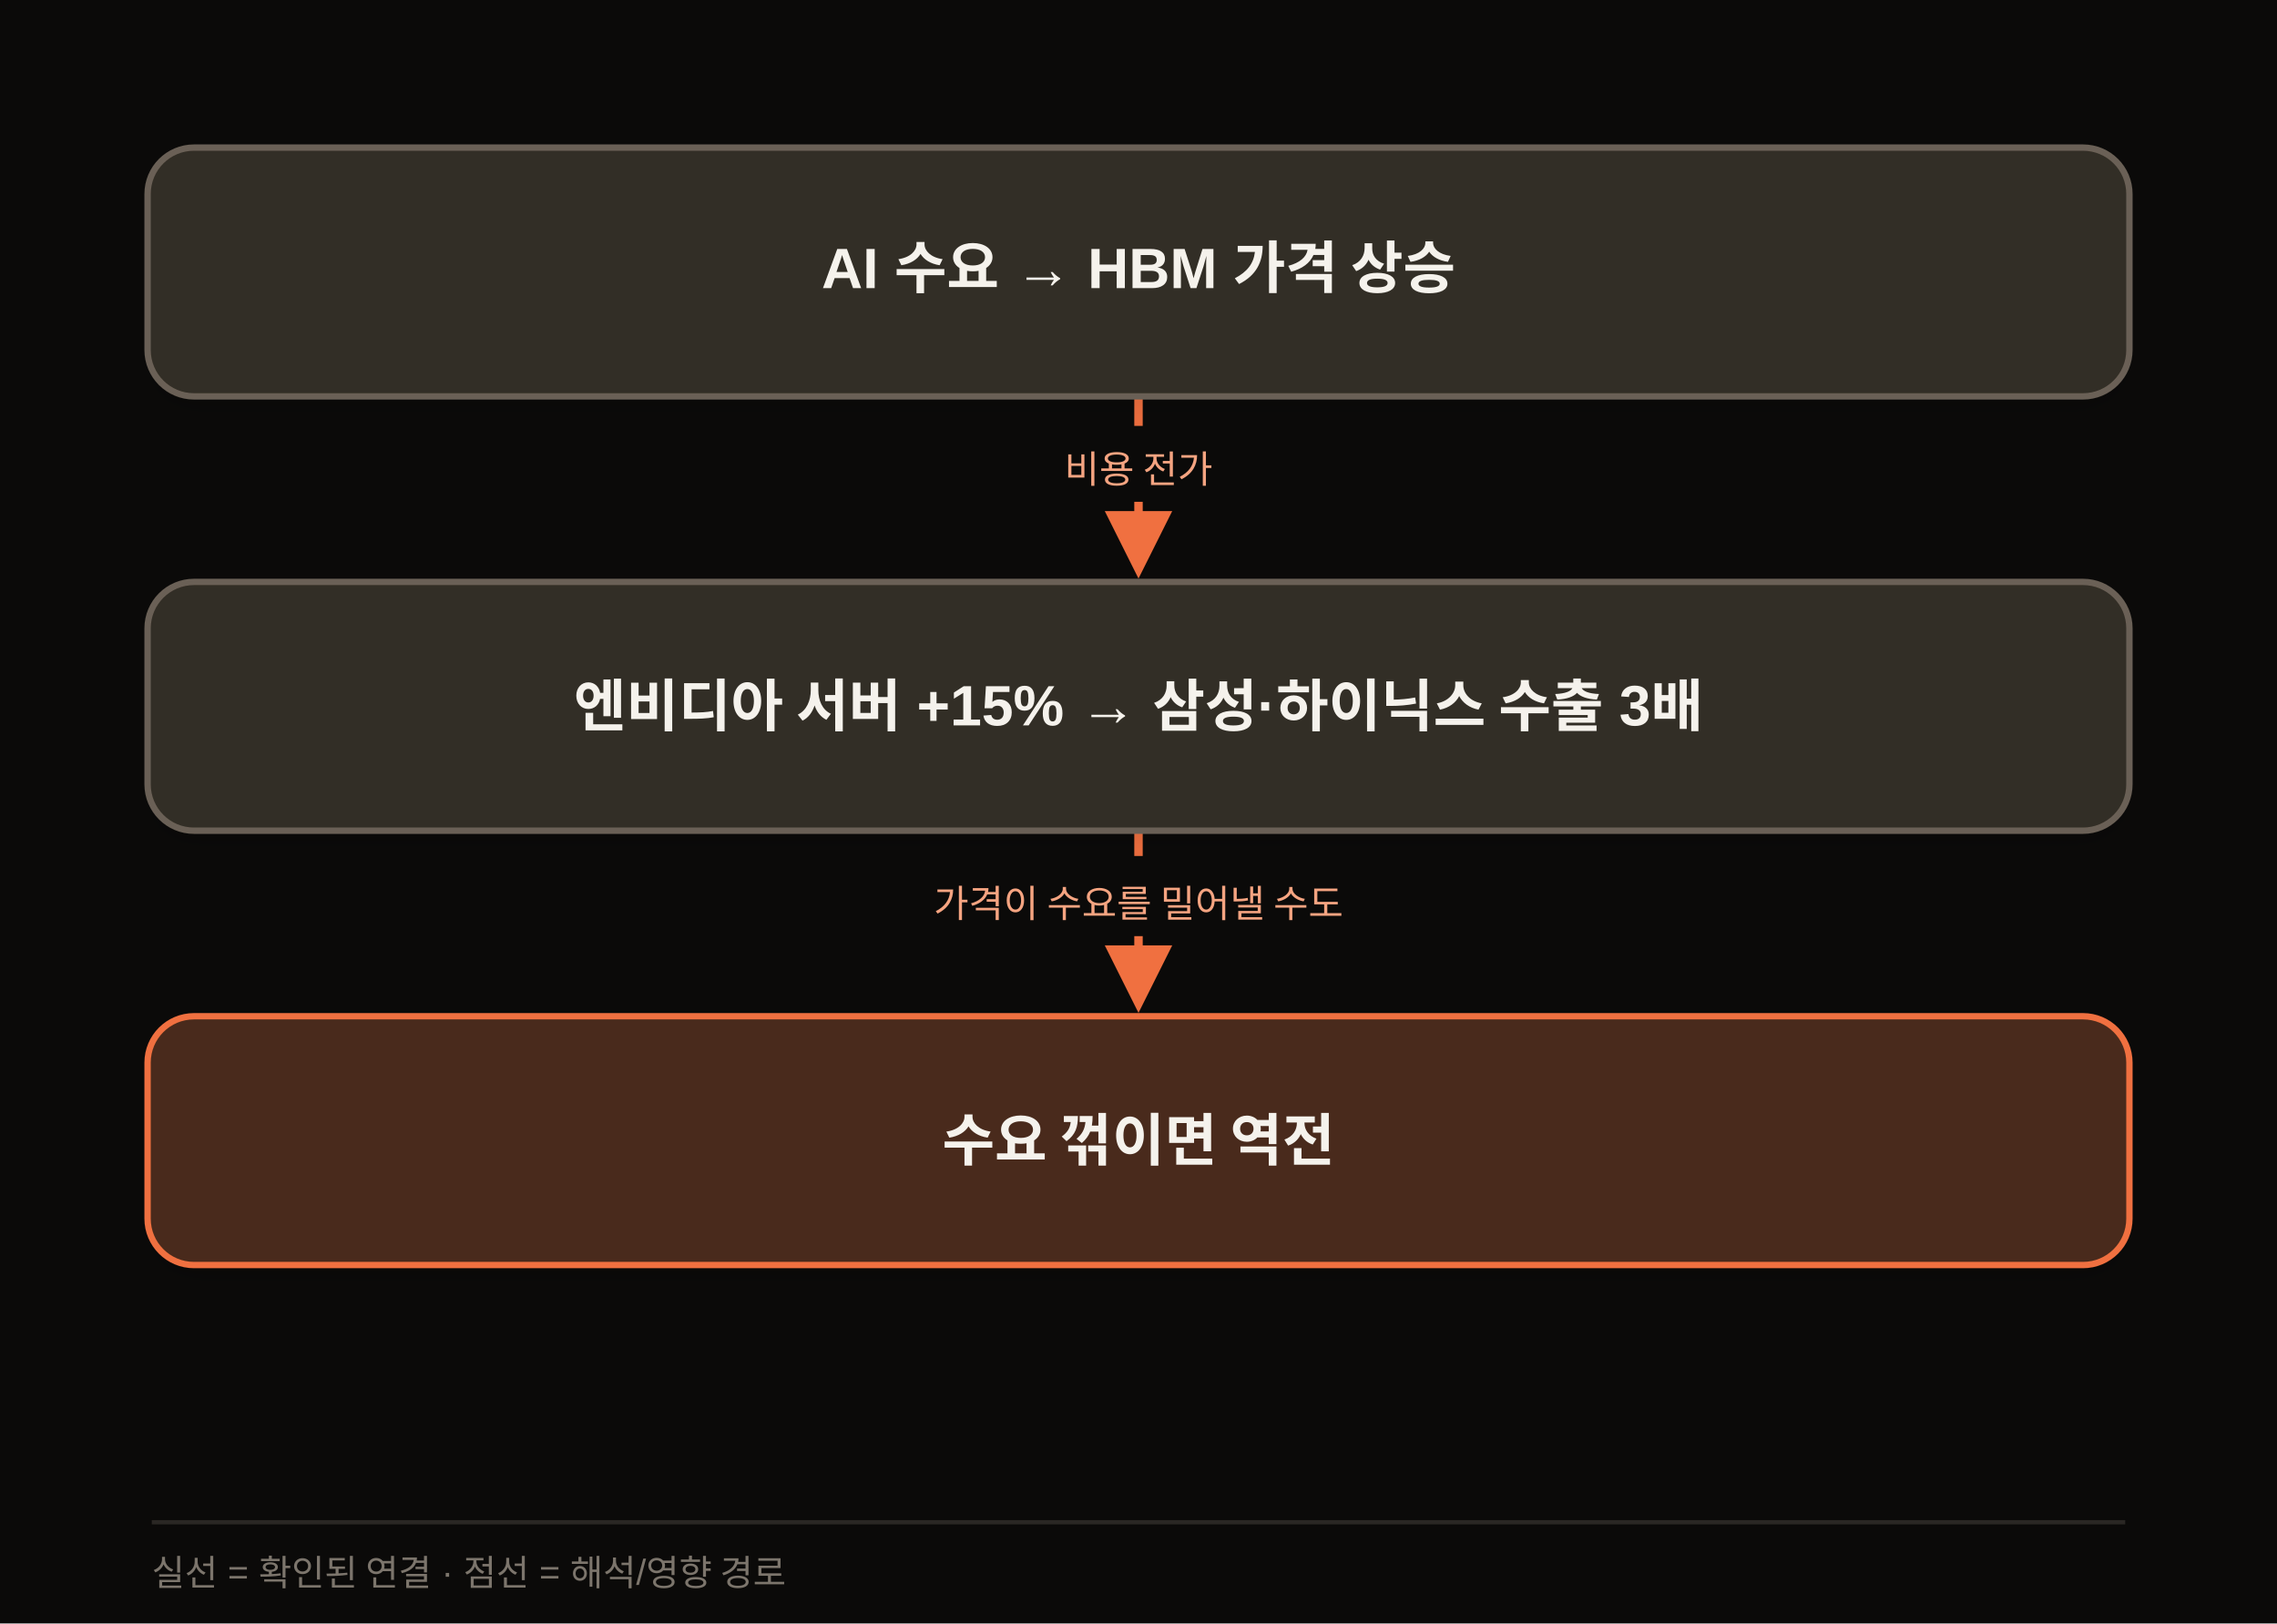
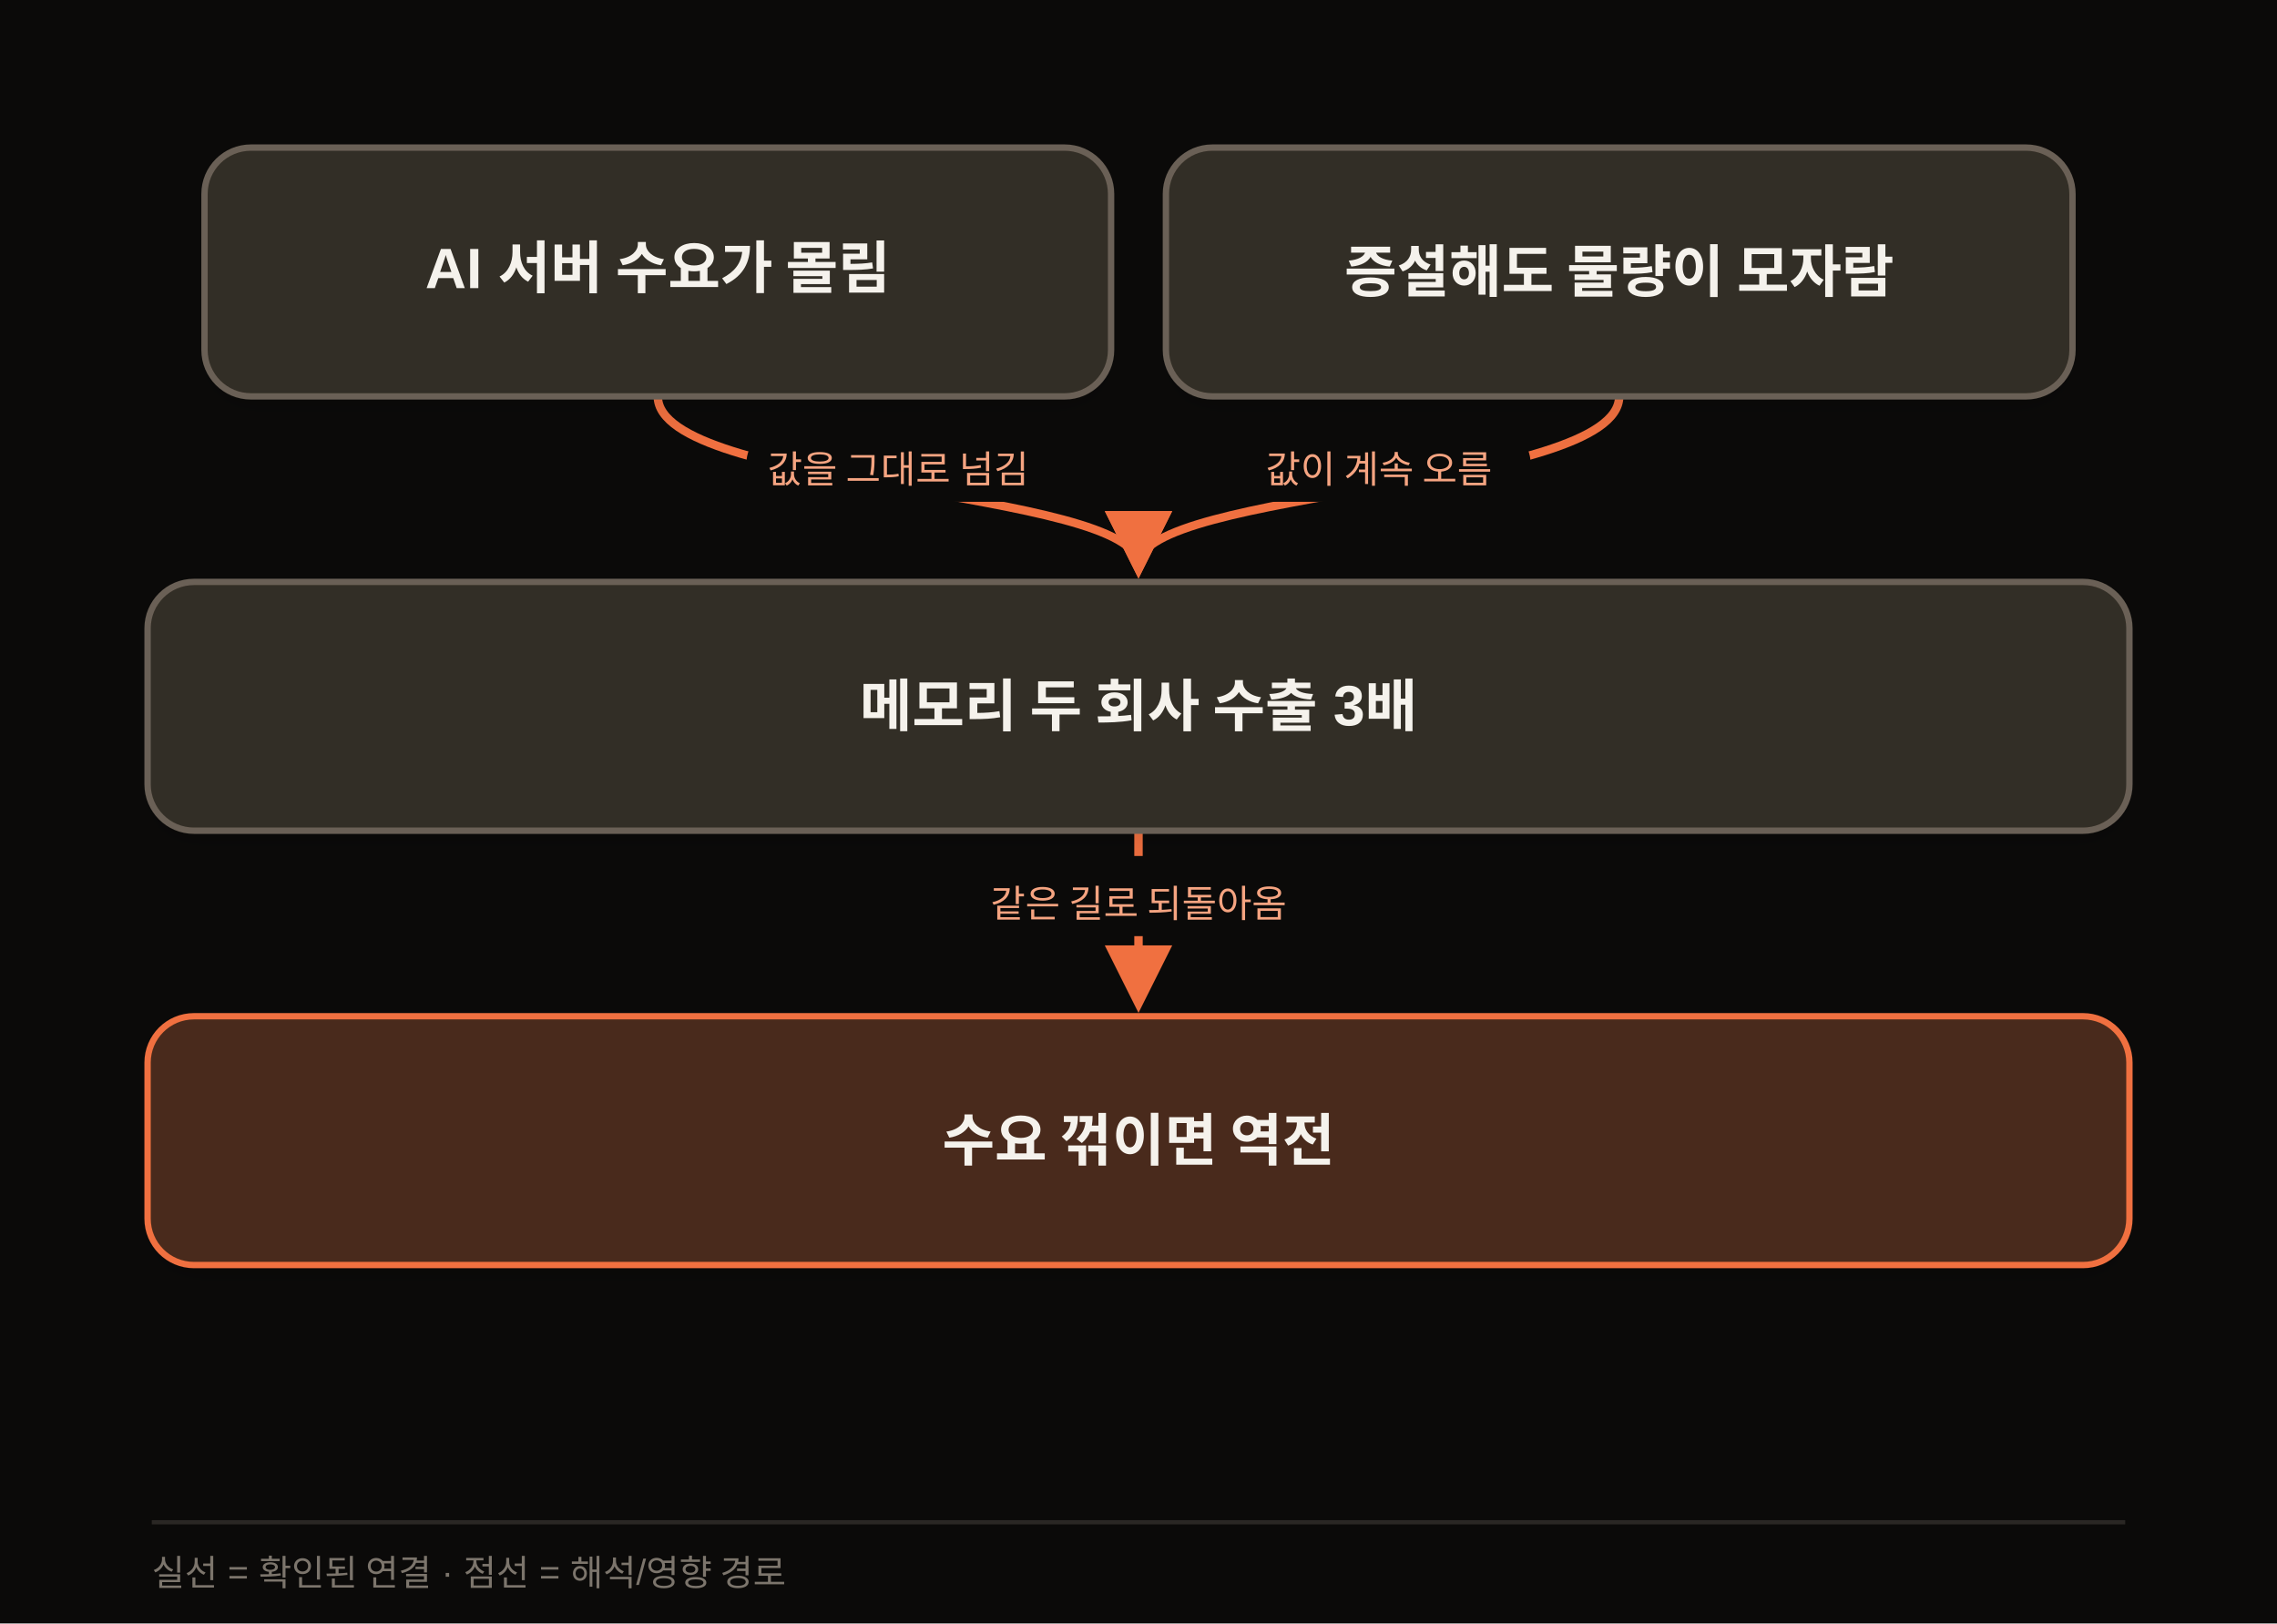
<svg xmlns="http://www.w3.org/2000/svg" width="1080" height="770" viewBox="0 0 1080 770" class="morning-diagram" data-motion-orientation="LR" data-motion-steps="5">
  <defs>
    <filter id="shadow" x="-20%" y="-20%" width="140%" height="160%">
      <feDropShadow dx="0" dy="6" stdDeviation="8" flood-color="#111111" flood-opacity=".09" />
    </filter>
    <marker id="arrow" viewBox="0 0 10 10" refX="8" refY="5" markerWidth="8" markerHeight="8" orient="auto-start-reverse">
      <path d="M 0 0 L 10 5 L 0 10 z" fill="#F07040" />
    </marker>
  </defs>
  <rect width="1080" height="770" fill="#0B0A09" />
-   <g class="motion-step motion-edge" data-motion-step="1" style="--motion-delay:680ms">
-     <path d="M 540.0 188.0 C 540.0 232.0, 540.0 232.0, 540.0 268.0" fill="none" stroke="#F07040" stroke-width="4" marker-end="url(#arrow)" />
-     <rect x="468.0" y="202.0" width="144" height="36" rx="18" fill="#0B0A09" />
-     <text x="540.0" y="229.0" text-anchor="middle" font-family="Apple SD Gothic Neo,Malgun Gothic,Arial,sans-serif" font-size="18" fill="#F5A481">비용 전가</text>
+   <g class="motion-step motion-edge" data-motion-step="1" style="--motion-delay:1360ms">
+     <path d="M 312.0 188.0 C 312.0 232.0, 540.0 232.0, 540.0 268.0" fill="none" stroke="#F07040" stroke-width="4" marker-end="url(#arrow)" />
+     <rect x="354.0" y="202.0" width="144" height="36" rx="18" fill="#0B0A09" />
+     <text x="426.0" y="229.0" text-anchor="middle" font-family="Apple SD Gothic Neo,Malgun Gothic,Arial,sans-serif" font-size="18" fill="#F5A481">값을 그대로 넘김</text>
  </g>
-   <g class="motion-step motion-edge" data-motion-step="3" style="--motion-delay:2040ms">
+   <g class="motion-step motion-edge" data-motion-step="1" style="--motion-delay:2040ms">
+     <path d="M 768.0 188.0 C 768.0 232.0, 540.0 232.0, 540.0 268.0" fill="none" stroke="#F07040" stroke-width="4" marker-end="url(#arrow)" />
+     <rect x="582.0" y="202.0" width="144" height="36" rx="18" fill="#0B0A09" />
+     <text x="654.0" y="229.0" text-anchor="middle" font-family="Apple SD Gothic Neo,Malgun Gothic,Arial,sans-serif" font-size="18" fill="#F5A481">값이 계속 오름</text>
+   </g>
+   <g class="motion-step motion-edge" data-motion-step="3" style="--motion-delay:3400ms">
    <path d="M 540.0 394.0 C 540.0 438.0, 540.0 438.0, 540.0 474.0" fill="none" stroke="#F07040" stroke-width="4" stroke-dasharray="12 10" marker-end="url(#arrow)" />
    <rect x="468.0" y="408.0" width="144" height="36" rx="18" fill="#0B0A09" />
-     <text x="540.0" y="435.0" text-anchor="middle" font-family="Apple SD Gothic Neo,Malgun Gothic,Arial,sans-serif" font-size="18" fill="#F5A481">가격이 수요를 밀어낼 수도</text>
+     <text x="540.0" y="435.0" text-anchor="middle" font-family="Apple SD Gothic Neo,Malgun Gothic,Arial,sans-serif" font-size="18" fill="#F5A481">같은 길로 되돌아옴</text>
  </g>
  <g class="motion-step motion-node" data-motion-step="0" style="--motion-delay:0ms;--motion-accent-delay:640ms">
-     <rect class="motion-node-shape" x="70.0" y="70.0" width="940.0" height="118.0" rx="22" fill="#332E26" stroke="#6B6156" stroke-width="3" filter="url(#shadow)" />
-     <text x="540.0" y="129.0" text-anchor="middle" dominant-baseline="middle" font-family="Apple SD Gothic Neo,Malgun Gothic,Arial,sans-serif" font-size="27" font-weight="700" fill="#F5F2EC">AI 수요 → HBM 가격 상승</text>
+     <rect class="motion-node-shape" x="97.0" y="70.0" width="430.0" height="118.0" rx="22" fill="#332E26" stroke="#6B6156" stroke-width="3" filter="url(#shadow)" />
+     <text x="312.0" y="129.0" text-anchor="middle" dominant-baseline="middle" font-family="Apple SD Gothic Neo,Malgun Gothic,Arial,sans-serif" font-size="27" font-weight="700" fill="#F5F2EC">AI 서버 수요가 몰림</text>
  </g>
-   <g class="motion-step motion-node" data-motion-step="2" style="--motion-delay:1360ms;--motion-accent-delay:2000ms">
+   <g class="motion-step motion-node" data-motion-step="0" style="--motion-delay:680ms;--motion-accent-delay:1320ms">
+     <rect class="motion-node-shape" x="553.0" y="70.0" width="430.0" height="118.0" rx="22" fill="#332E26" stroke="#6B6156" stroke-width="3" filter="url(#shadow)" />
+     <text x="768.0" y="129.0" text-anchor="middle" dominant-baseline="middle" font-family="Apple SD Gothic Neo,Malgun Gothic,Arial,sans-serif" font-size="27" font-weight="700" fill="#F5F2EC">증설해도 물량이 모자람</text>
+   </g>
+   <g class="motion-step motion-node" data-motion-step="2" style="--motion-delay:2720ms;--motion-accent-delay:3360ms">
    <rect class="motion-node-shape" x="70.0" y="276.0" width="940.0" height="118.0" rx="22" fill="#332E26" stroke="#6B6156" stroke-width="3" filter="url(#shadow)" />
-     <text x="540.0" y="335.0" text-anchor="middle" dominant-baseline="middle" font-family="Apple SD Gothic Neo,Malgun Gothic,Arial,sans-serif" font-size="27" font-weight="700" fill="#F5F2EC">엔비디아 서버 +15% → 삼성·하이닉스 수출 3배</text>
+     <text x="540.0" y="335.0" text-anchor="middle" dominant-baseline="middle" font-family="Apple SD Gothic Neo,Malgun Gothic,Arial,sans-serif" font-size="27" font-weight="700" fill="#F5F2EC">메모리 두 회사 수출 3배</text>
  </g>
-   <g class="motion-step motion-node motion-risk" data-motion-step="4" style="--motion-delay:2720ms;--motion-accent-delay:3360ms">
+   <g class="motion-step motion-node motion-risk" data-motion-step="4" style="--motion-delay:4080ms;--motion-accent-delay:4720ms">
    <rect class="motion-node-shape" x="70.0" y="482.0" width="940.0" height="118.0" rx="22" fill="#4A2C1A" stroke="#F07040" stroke-width="3" filter="url(#shadow)" />
    <text x="540.0" y="541.0" text-anchor="middle" dominant-baseline="middle" font-family="Apple SD Gothic Neo,Malgun Gothic,Arial,sans-serif" font-size="27" font-weight="700" fill="#F5F2EC">수요 꺾이면 역전</text>
  </g>
  <line x1="72" y1="722" x2="1008" y2="722" stroke="#2A2724" stroke-width="2" />
  <text x="72" y="752" font-family="Apple SD Gothic Neo,Malgun Gothic,Arial,sans-serif" font-size="17" fill="#7C756C">실선 = 확인된 연결 · 점선 = 해석/영향 경로</text>
</svg>
